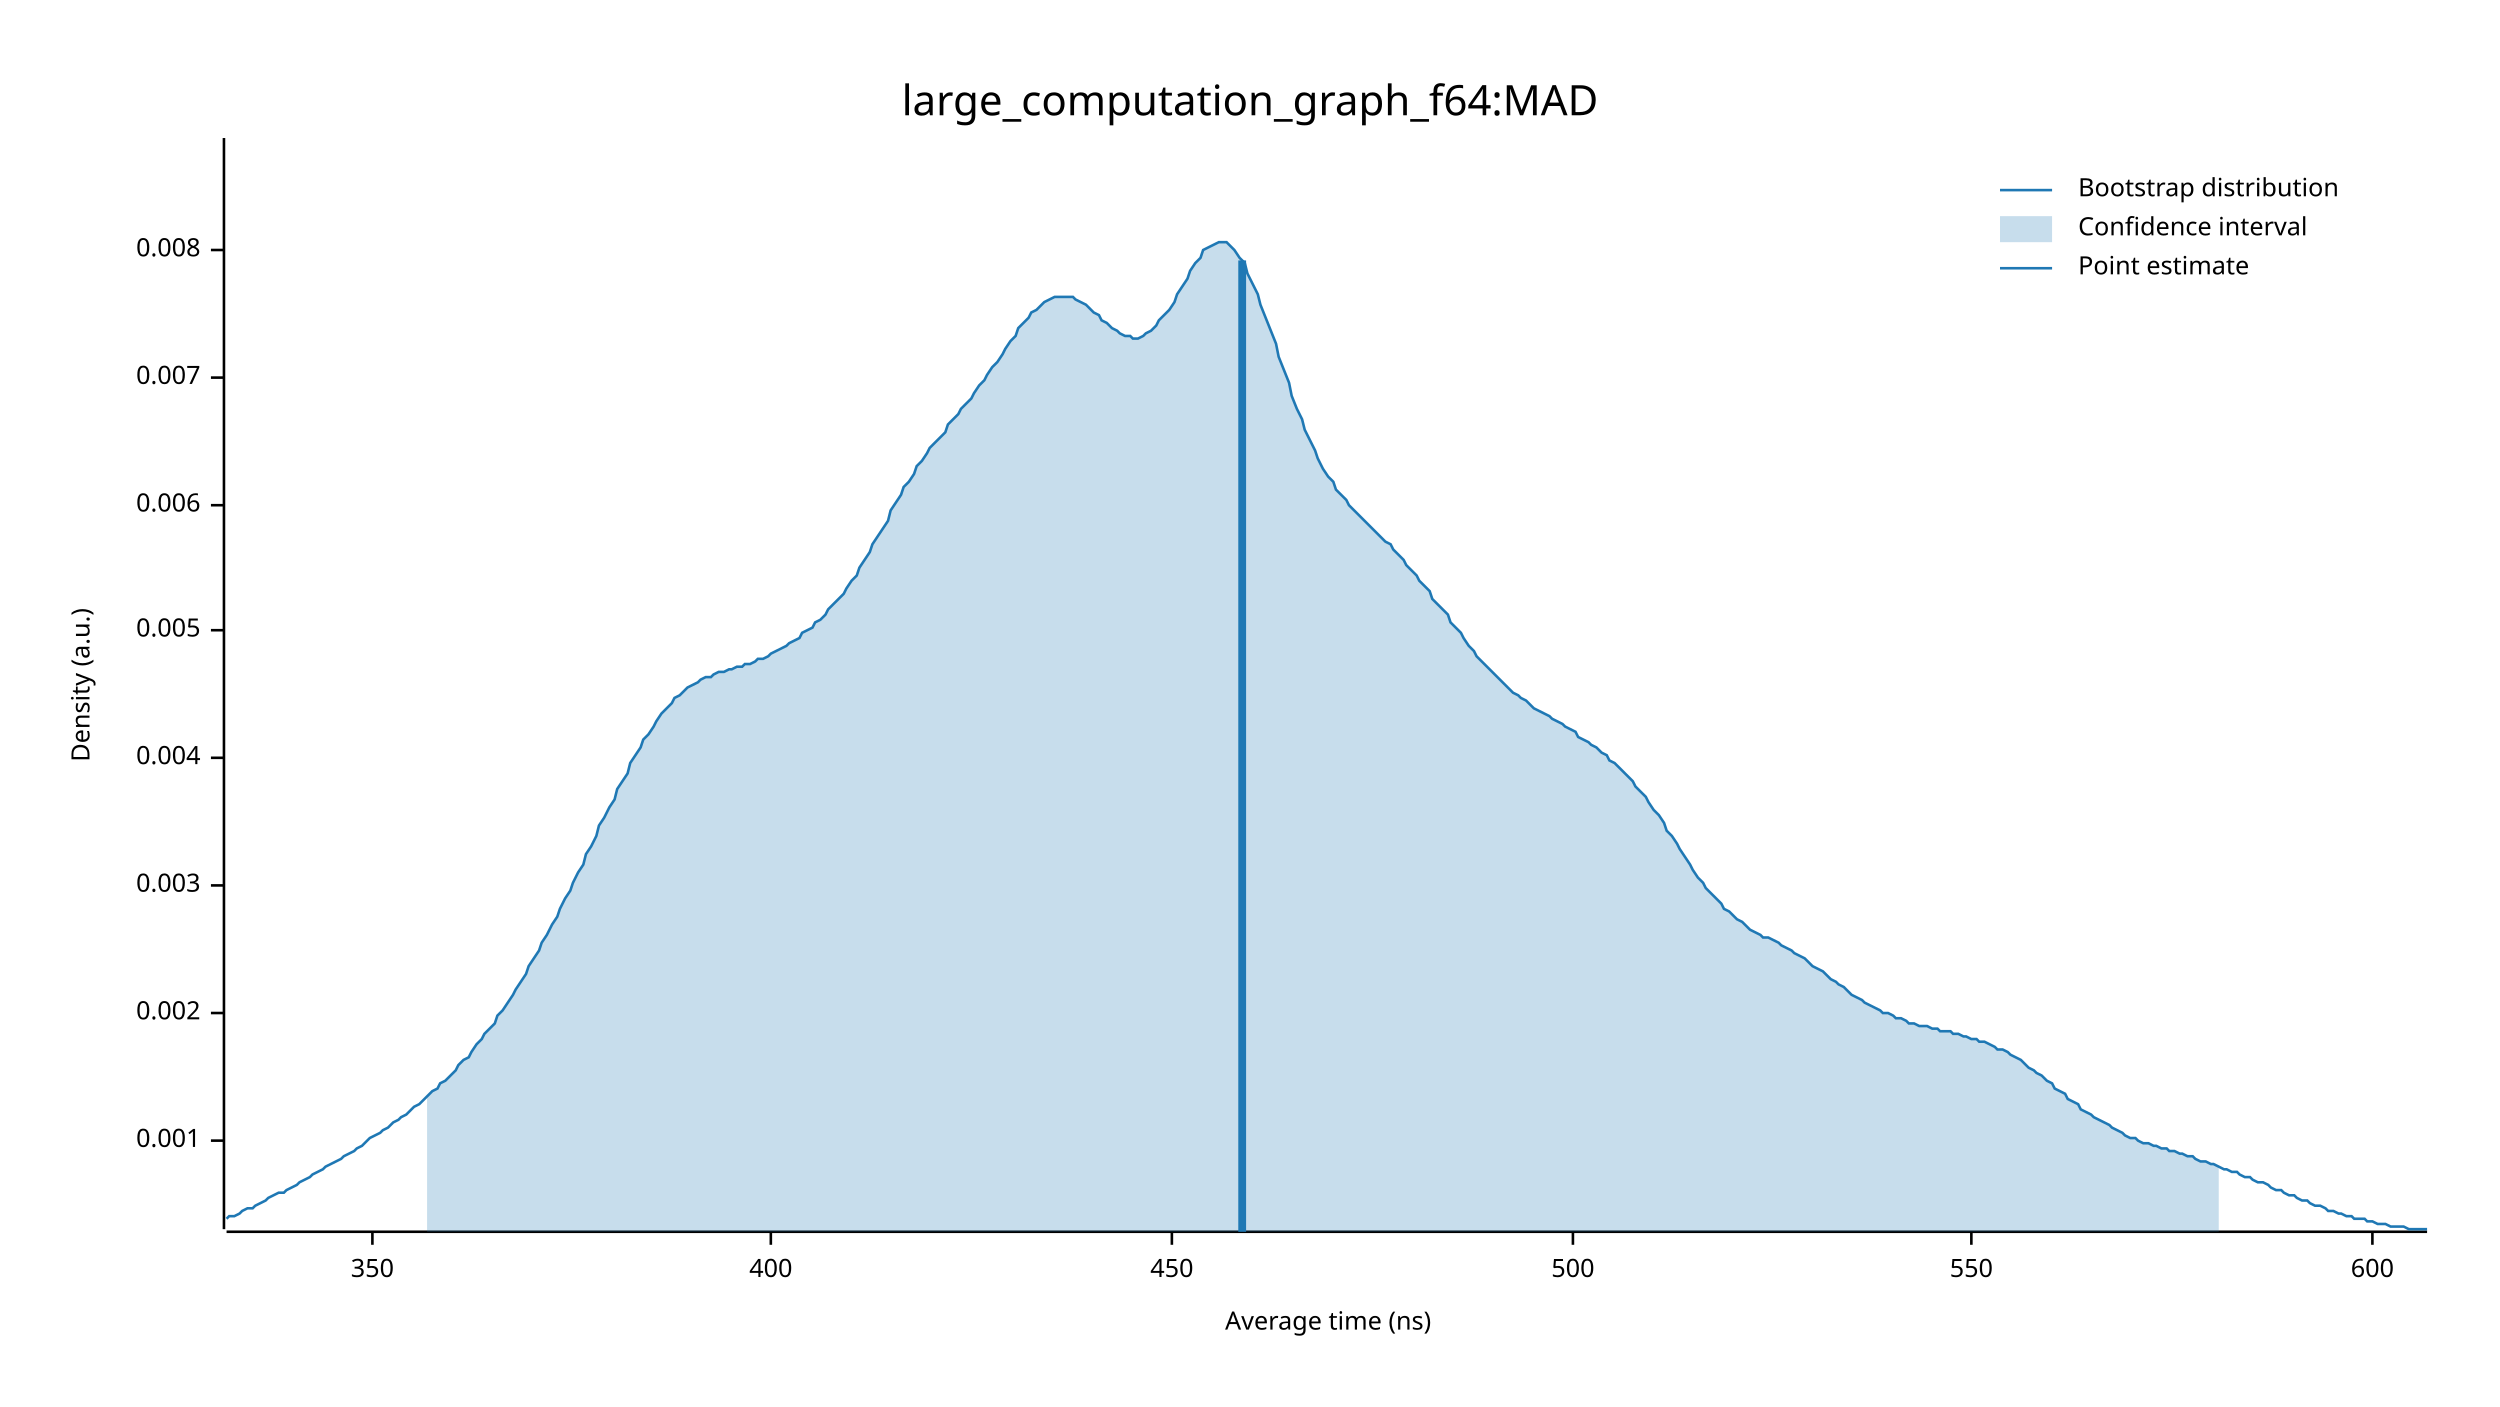
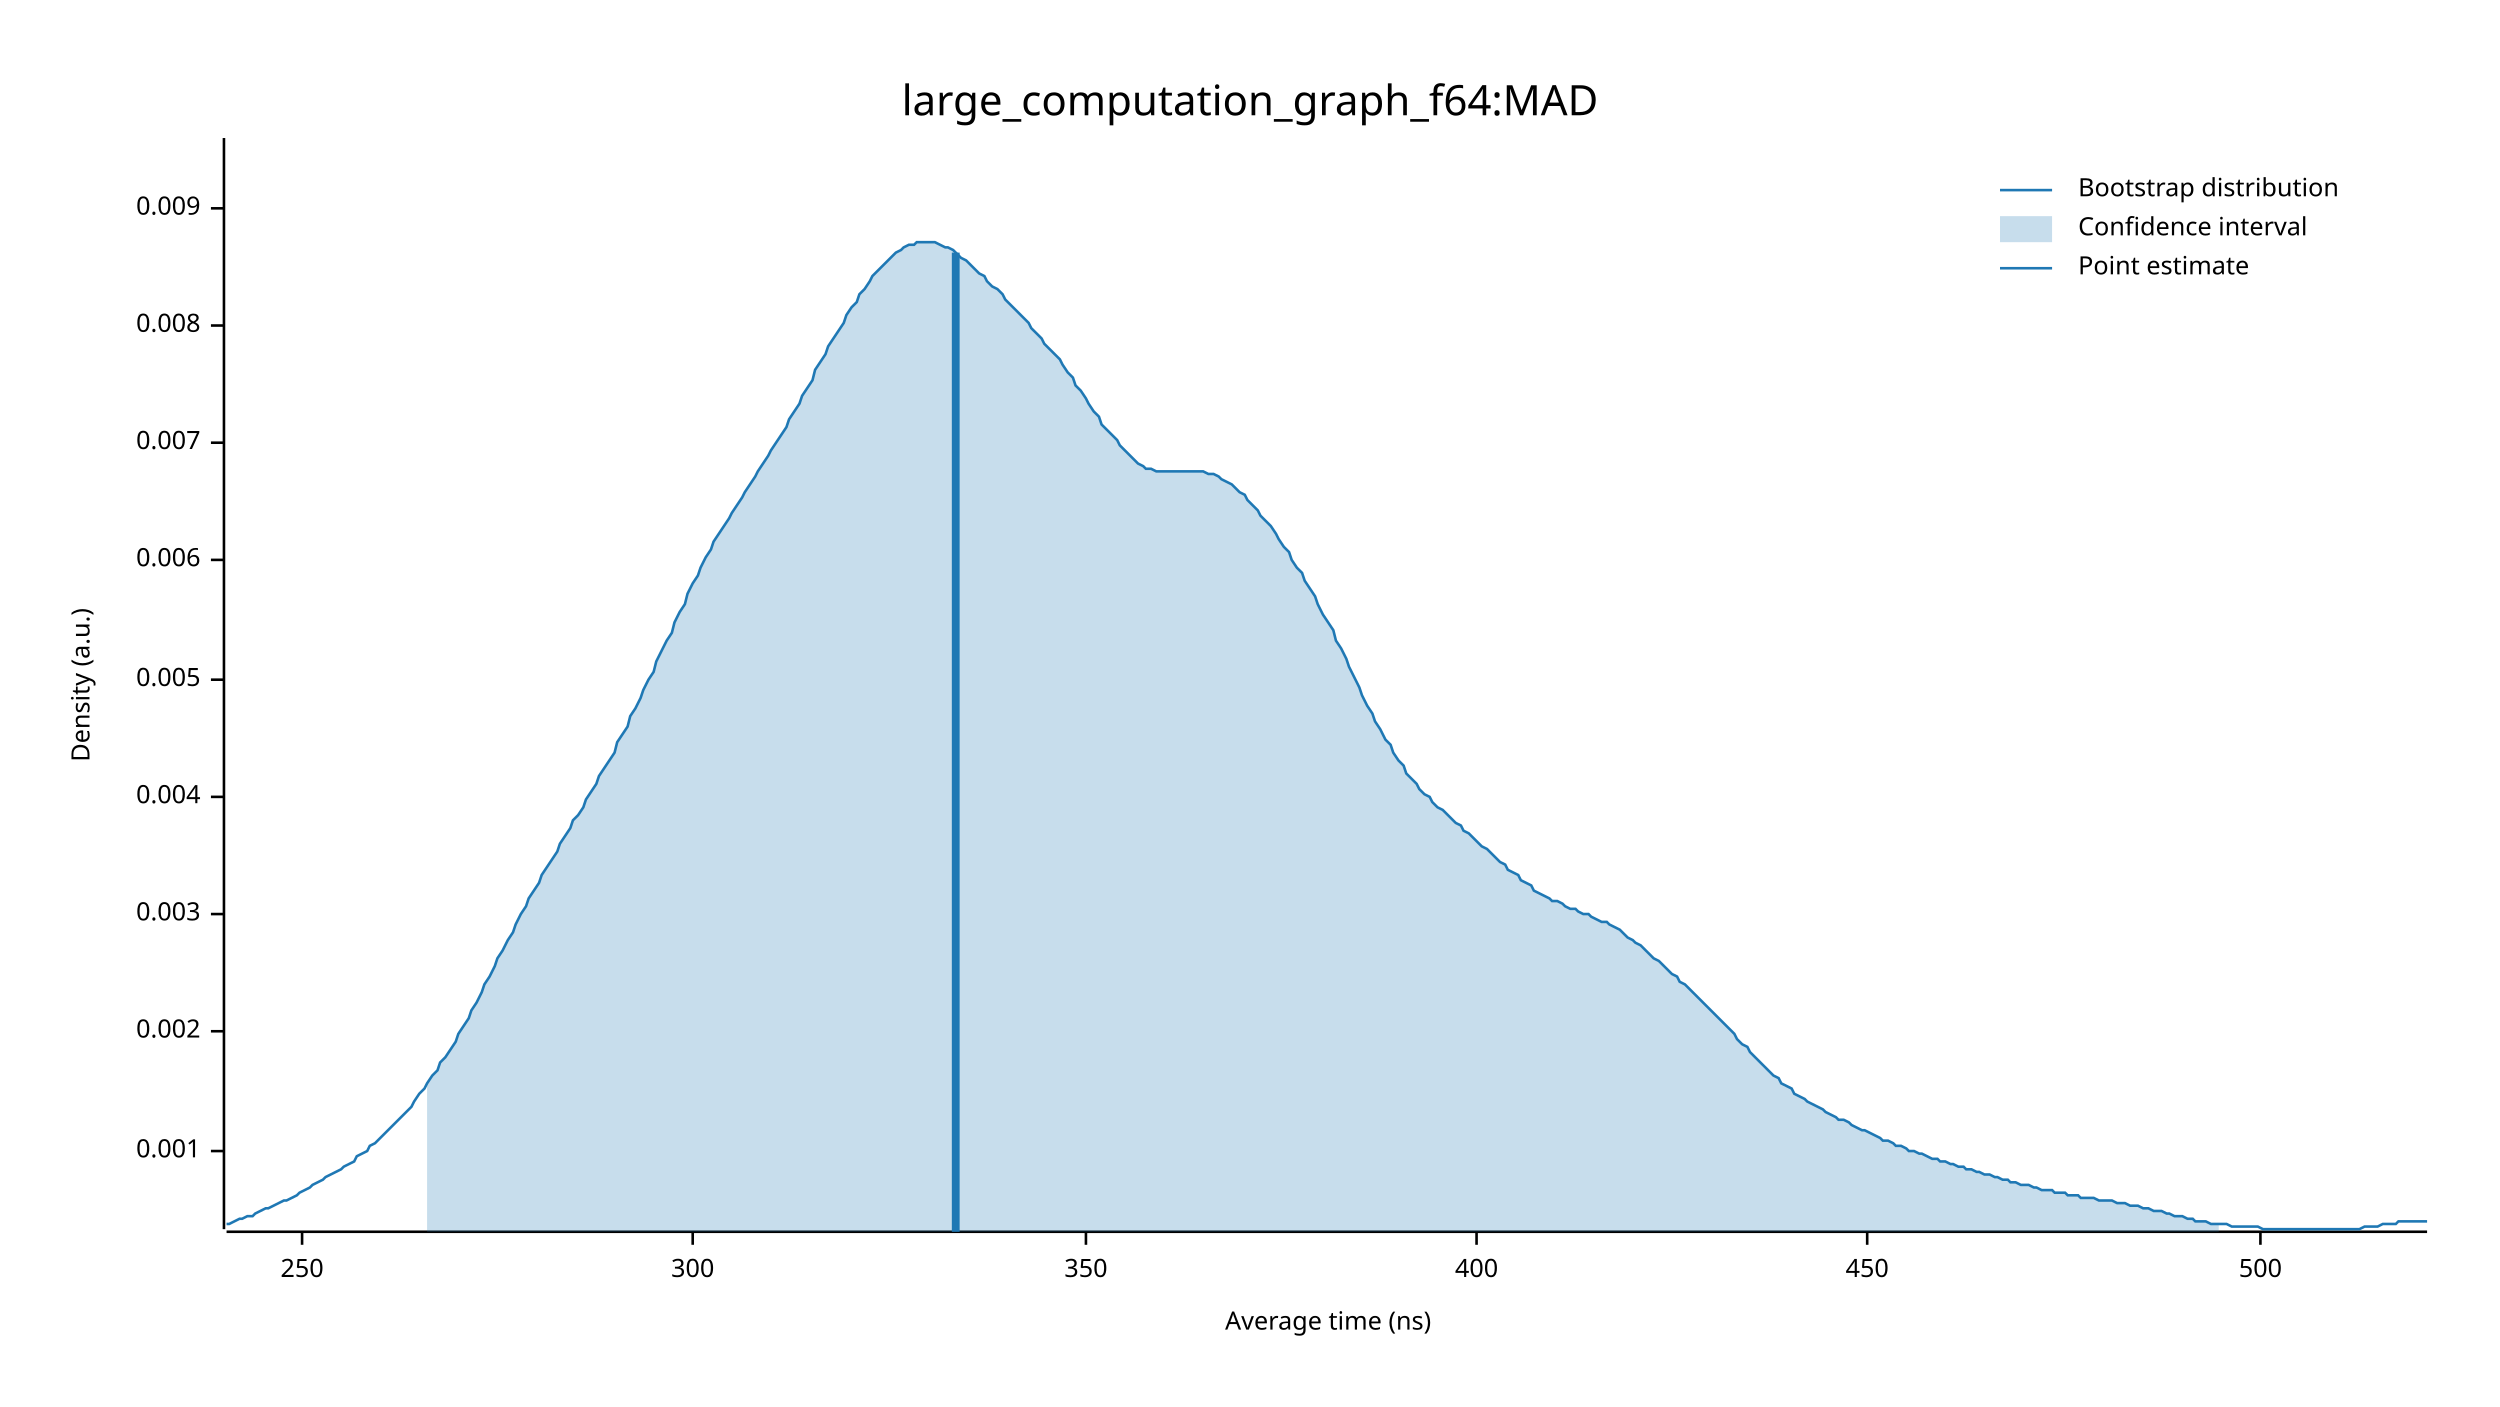
<svg xmlns="http://www.w3.org/2000/svg" width="960" height="540" viewBox="0 0 960 540">
  <text x="480" y="32" dy="0.76em" text-anchor="middle" font-family="sans-serif" font-size="16.129" opacity="1" fill="#000000">
large_computation_graph_f64:MAD
</text>
  <text x="27" y="263" dy="0.76em" text-anchor="middle" font-family="sans-serif" font-size="9.677" opacity="1" fill="#000000" transform="rotate(270, 27, 263)">
Density (a.u.)
</text>
  <text x="510" y="513" dy="-0.5ex" text-anchor="middle" font-family="sans-serif" font-size="9.677" opacity="1" fill="#000000">
Average time (ns)
</text>
  <polyline fill="none" opacity="1" stroke="#000000" stroke-width="1" points="86,53 86,472 " />
-   <text x="77" y="438" dy="0.5ex" text-anchor="end" font-family="sans-serif" font-size="9.677" opacity="1" fill="#000000">
+   <text x="77" y="442" dy="0.5ex" text-anchor="end" font-family="sans-serif" font-size="9.677" opacity="1" fill="#000000">
0.001
</text>
-   <polyline fill="none" opacity="1" stroke="#000000" stroke-width="1" points="81,438 86,438 " />
-   <text x="77" y="389" dy="0.5ex" text-anchor="end" font-family="sans-serif" font-size="9.677" opacity="1" fill="#000000">
+   <polyline fill="none" opacity="1" stroke="#000000" stroke-width="1" points="81,442 86,442 " />
+   <text x="77" y="396" dy="0.5ex" text-anchor="end" font-family="sans-serif" font-size="9.677" opacity="1" fill="#000000">
0.002
</text>
-   <polyline fill="none" opacity="1" stroke="#000000" stroke-width="1" points="81,389 86,389 " />
-   <text x="77" y="340" dy="0.5ex" text-anchor="end" font-family="sans-serif" font-size="9.677" opacity="1" fill="#000000">
+   <polyline fill="none" opacity="1" stroke="#000000" stroke-width="1" points="81,396 86,396 " />
+   <text x="77" y="351" dy="0.5ex" text-anchor="end" font-family="sans-serif" font-size="9.677" opacity="1" fill="#000000">
0.003
</text>
-   <polyline fill="none" opacity="1" stroke="#000000" stroke-width="1" points="81,340 86,340 " />
-   <text x="77" y="291" dy="0.5ex" text-anchor="end" font-family="sans-serif" font-size="9.677" opacity="1" fill="#000000">
+   <polyline fill="none" opacity="1" stroke="#000000" stroke-width="1" points="81,351 86,351 " />
+   <text x="77" y="306" dy="0.5ex" text-anchor="end" font-family="sans-serif" font-size="9.677" opacity="1" fill="#000000">
0.004
</text>
-   <polyline fill="none" opacity="1" stroke="#000000" stroke-width="1" points="81,291 86,291 " />
-   <text x="77" y="242" dy="0.5ex" text-anchor="end" font-family="sans-serif" font-size="9.677" opacity="1" fill="#000000">
+   <polyline fill="none" opacity="1" stroke="#000000" stroke-width="1" points="81,306 86,306 " />
+   <text x="77" y="261" dy="0.5ex" text-anchor="end" font-family="sans-serif" font-size="9.677" opacity="1" fill="#000000">
0.005
</text>
-   <polyline fill="none" opacity="1" stroke="#000000" stroke-width="1" points="81,242 86,242 " />
-   <text x="77" y="194" dy="0.5ex" text-anchor="end" font-family="sans-serif" font-size="9.677" opacity="1" fill="#000000">
+   <polyline fill="none" opacity="1" stroke="#000000" stroke-width="1" points="81,261 86,261 " />
+   <text x="77" y="215" dy="0.5ex" text-anchor="end" font-family="sans-serif" font-size="9.677" opacity="1" fill="#000000">
0.006
</text>
-   <polyline fill="none" opacity="1" stroke="#000000" stroke-width="1" points="81,194 86,194 " />
-   <text x="77" y="145" dy="0.5ex" text-anchor="end" font-family="sans-serif" font-size="9.677" opacity="1" fill="#000000">
+   <polyline fill="none" opacity="1" stroke="#000000" stroke-width="1" points="81,215 86,215 " />
+   <text x="77" y="170" dy="0.5ex" text-anchor="end" font-family="sans-serif" font-size="9.677" opacity="1" fill="#000000">
0.007
</text>
-   <polyline fill="none" opacity="1" stroke="#000000" stroke-width="1" points="81,145 86,145 " />
-   <text x="77" y="96" dy="0.5ex" text-anchor="end" font-family="sans-serif" font-size="9.677" opacity="1" fill="#000000">
+   <polyline fill="none" opacity="1" stroke="#000000" stroke-width="1" points="81,170 86,170 " />
+   <text x="77" y="125" dy="0.5ex" text-anchor="end" font-family="sans-serif" font-size="9.677" opacity="1" fill="#000000">
0.008
</text>
-   <polyline fill="none" opacity="1" stroke="#000000" stroke-width="1" points="81,96 86,96 " />
+   <polyline fill="none" opacity="1" stroke="#000000" stroke-width="1" points="81,125 86,125 " />
+   <text x="77" y="80" dy="0.5ex" text-anchor="end" font-family="sans-serif" font-size="9.677" opacity="1" fill="#000000">
+ 0.009
+ </text>
+   <polyline fill="none" opacity="1" stroke="#000000" stroke-width="1" points="81,80 86,80 " />
  <polyline fill="none" opacity="1" stroke="#000000" stroke-width="1" points="87,473 932,473 " />
-   <text x="143" y="483" dy="0.76em" text-anchor="middle" font-family="sans-serif" font-size="9.677" opacity="1" fill="#000000">
+   <text x="116" y="483" dy="0.76em" text-anchor="middle" font-family="sans-serif" font-size="9.677" opacity="1" fill="#000000">
+ 250
+ </text>
+   <polyline fill="none" opacity="1" stroke="#000000" stroke-width="1" points="116,473 116,478 " />
+   <text x="266" y="483" dy="0.76em" text-anchor="middle" font-family="sans-serif" font-size="9.677" opacity="1" fill="#000000">
+ 300
+ </text>
+   <polyline fill="none" opacity="1" stroke="#000000" stroke-width="1" points="266,473 266,478 " />
+   <text x="417" y="483" dy="0.76em" text-anchor="middle" font-family="sans-serif" font-size="9.677" opacity="1" fill="#000000">
350
</text>
-   <polyline fill="none" opacity="1" stroke="#000000" stroke-width="1" points="143,473 143,478 " />
-   <text x="296" y="483" dy="0.76em" text-anchor="middle" font-family="sans-serif" font-size="9.677" opacity="1" fill="#000000">
+   <polyline fill="none" opacity="1" stroke="#000000" stroke-width="1" points="417,473 417,478 " />
+   <text x="567" y="483" dy="0.76em" text-anchor="middle" font-family="sans-serif" font-size="9.677" opacity="1" fill="#000000">
400
</text>
-   <polyline fill="none" opacity="1" stroke="#000000" stroke-width="1" points="296,473 296,478 " />
-   <text x="450" y="483" dy="0.76em" text-anchor="middle" font-family="sans-serif" font-size="9.677" opacity="1" fill="#000000">
+   <polyline fill="none" opacity="1" stroke="#000000" stroke-width="1" points="567,473 567,478 " />
+   <text x="717" y="483" dy="0.76em" text-anchor="middle" font-family="sans-serif" font-size="9.677" opacity="1" fill="#000000">
450
</text>
-   <polyline fill="none" opacity="1" stroke="#000000" stroke-width="1" points="450,473 450,478 " />
-   <text x="604" y="483" dy="0.76em" text-anchor="middle" font-family="sans-serif" font-size="9.677" opacity="1" fill="#000000">
+   <polyline fill="none" opacity="1" stroke="#000000" stroke-width="1" points="717,473 717,478 " />
+   <text x="868" y="483" dy="0.76em" text-anchor="middle" font-family="sans-serif" font-size="9.677" opacity="1" fill="#000000">
500
</text>
-   <polyline fill="none" opacity="1" stroke="#000000" stroke-width="1" points="604,473 604,478 " />
-   <text x="757" y="483" dy="0.76em" text-anchor="middle" font-family="sans-serif" font-size="9.677" opacity="1" fill="#000000">
- 550
- </text>
-   <polyline fill="none" opacity="1" stroke="#000000" stroke-width="1" points="757,473 757,478 " />
-   <text x="911" y="483" dy="0.76em" text-anchor="middle" font-family="sans-serif" font-size="9.677" opacity="1" fill="#000000">
- 600
- </text>
-   <polyline fill="none" opacity="1" stroke="#000000" stroke-width="1" points="911,473 911,478 " />
-   <polyline fill="none" opacity="1" stroke="#1F78B4" stroke-width="1" points="87,468 88,467 90,467 92,466 93,465 95,464 97,464 98,463 100,462 102,461 103,460 105,459 107,458 109,458 110,457 112,456 114,455 115,454 117,453 119,452 120,451 122,450 124,449 125,448 127,447 129,446 131,445 132,444 134,443 136,442 137,441 139,440 141,438 142,437 144,436 146,435 147,434 149,433 151,431 153,430 154,429 156,428 158,426 159,425 161,424 163,422 164,421 166,419 168,418 169,416 171,415 173,413 175,411 176,409 178,407 180,406 181,404 183,401 185,399 186,397 188,395 190,393 191,390 193,388 195,385 197,382 198,380 200,377 202,374 203,371 205,368 207,365 208,362 210,359 212,355 214,352 215,349 217,345 219,342 220,339 222,335 224,332 225,328 227,325 229,321 230,317 232,314 234,310 236,307 237,303 239,300 241,297 242,293 244,290 246,287 247,284 249,282 251,279 252,277 254,274 256,272 258,270 259,268 261,267 263,265 264,264 266,263 268,262 269,261 271,260 273,260 274,259 276,258 278,258 280,257 281,257 283,256 285,256 286,255 288,255 290,254 291,253 293,253 295,252 296,251 298,250 300,249 302,248 303,247 305,246 307,245 308,243 310,242 312,241 313,239 315,238 317,236 318,234 320,232 322,230 324,228 325,226 327,223 329,221 330,218 332,215 334,212 335,209 337,206 339,203 341,200 342,196 344,193 346,190 347,187 349,185 351,182 352,179 354,177 356,174 357,172 359,170 361,168 363,166 364,163 366,161 368,159 369,157 371,155 373,153 374,151 376,148 378,146 379,144 381,141 383,139 385,136 386,134 388,131 390,129 391,126 393,124 395,122 396,120 398,119 400,117 401,116 403,115 405,114 407,114 408,114 410,114 412,114 413,115 415,116 417,117 418,118 420,120 422,121 423,123 425,124 427,126 429,127 430,128 432,129 434,129 435,130 437,130 439,129 440,128 442,127 444,125 445,123 447,121 449,119 451,116 452,113 454,110 456,107 457,104 459,101 461,99 462,96 464,95 466,94 468,93 469,93 471,93 473,95 474,96 476,99 478,101 479,105 481,109 483,113 484,117 486,122 488,127 490,132 491,137 493,142 495,147 496,152 498,157 500,161 501,165 503,169 505,173 506,176 508,180 510,183 512,185 513,188 515,190 517,192 518,194 520,196 522,198 523,199 525,201 527,203 528,204 530,206 532,208 534,209 535,211 537,213 539,215 540,217 542,219 544,221 545,223 547,225 549,227 550,230 552,232 554,234 556,236 557,239 559,241 561,243 562,245 564,248 566,250 567,252 569,254 571,256 573,258 574,259 576,261 578,263 579,264 581,266 583,267 584,268 586,269 588,271 589,272 591,273 593,274 595,275 596,276 598,277 600,278 601,279 603,280 605,281 606,283 608,284 610,285 611,286 613,287 615,289 617,290 618,292 620,293 622,295 623,296 625,298 627,300 628,302 630,304 632,306 633,308 635,311 637,313 639,316 640,319 642,321 644,324 645,326 647,329 649,332 650,334 652,337 654,339 655,341 657,343 659,345 661,347 662,349 664,350 666,352 667,353 669,354 671,356 672,357 674,358 676,359 677,360 679,360 681,361 683,362 684,363 686,364 688,365 689,366 691,367 693,368 694,369 696,371 698,372 700,373 701,374 703,376 705,377 706,378 708,379 710,381 711,382 713,383 715,384 716,385 718,386 720,387 722,388 723,389 725,389 727,390 728,391 730,391 732,392 733,393 735,393 737,394 738,394 740,394 742,395 744,395 745,396 747,396 749,396 750,397 752,397 754,398 755,398 757,399 759,399 760,400 762,400 764,401 766,402 767,403 769,403 771,404 772,405 774,406 776,407 777,408 779,410 781,411 782,412 784,413 786,415 788,416 789,418 791,419 793,420 794,422 796,423 798,424 799,426 801,427 803,428 804,429 806,430 808,431 810,432 811,433 813,434 815,435 816,436 818,437 820,437 821,438 823,439 825,439 827,440 828,440 830,441 832,441 833,442 835,442 837,443 838,443 840,444 842,444 843,445 845,446 847,446 849,447 850,447 852,448 854,449 855,449 857,450 859,450 860,451 862,452 864,452 865,453 867,454 869,454 871,455 872,456 874,457 876,457 877,458 879,459 881,459 882,460 884,461 886,461 887,462 889,463 891,463 893,464 894,465 896,465 898,466 899,466 901,467 903,467 904,468 906,468 908,468 909,469 911,469 913,470 915,470 916,470 918,471 920,471 921,471 923,471 925,472 926,472 928,472 930,472 932,472 " />
-   <polygon opacity="0.25" fill="#1F78B4" points="164,421 166,419 168,418 169,416 171,415 173,413 175,411 176,409 178,407 180,406 181,404 183,401 185,399 186,397 188,395 190,393 191,390 193,388 195,385 197,382 198,380 200,377 202,374 203,371 205,368 207,365 208,362 210,359 212,355 214,352 215,349 217,345 219,342 220,339 222,335 224,332 225,328 227,325 229,321 230,317 232,314 234,310 236,307 237,303 239,300 241,297 242,293 244,290 246,287 247,284 249,282 251,279 252,277 254,274 256,272 258,270 259,268 261,267 263,265 264,264 266,263 268,262 269,261 271,260 273,260 274,259 276,258 278,258 280,257 281,257 283,256 285,256 286,255 288,255 290,254 291,253 293,253 295,252 296,251 298,250 300,249 302,248 303,247 305,246 307,245 308,243 310,242 312,241 313,239 315,238 317,236 318,234 320,232 322,230 324,228 325,226 327,223 329,221 330,218 332,215 334,212 335,209 337,206 339,203 341,200 342,196 344,193 346,190 347,187 349,185 351,182 352,179 354,177 356,174 357,172 359,170 361,168 363,166 364,163 366,161 368,159 369,157 371,155 373,153 374,151 376,148 378,146 379,144 381,141 383,139 385,136 386,134 388,131 390,129 391,126 393,124 395,122 396,120 398,119 400,117 401,116 403,115 405,114 407,114 408,114 410,114 412,114 413,115 415,116 417,117 418,118 420,120 422,121 423,123 425,124 427,126 429,127 430,128 432,129 434,129 435,130 437,130 439,129 440,128 442,127 444,125 445,123 447,121 449,119 451,116 452,113 454,110 456,107 457,104 459,101 461,99 462,96 464,95 466,94 468,93 469,93 471,93 473,95 474,96 476,99 478,101 479,105 481,109 483,113 484,117 486,122 488,127 490,132 491,137 493,142 495,147 496,152 498,157 500,161 501,165 503,169 505,173 506,176 508,180 510,183 512,185 513,188 515,190 517,192 518,194 520,196 522,198 523,199 525,201 527,203 528,204 530,206 532,208 534,209 535,211 537,213 539,215 540,217 542,219 544,221 545,223 547,225 549,227 550,230 552,232 554,234 556,236 557,239 559,241 561,243 562,245 564,248 566,250 567,252 569,254 571,256 573,258 574,259 576,261 578,263 579,264 581,266 583,267 584,268 586,269 588,271 589,272 591,273 593,274 595,275 596,276 598,277 600,278 601,279 603,280 605,281 606,283 608,284 610,285 611,286 613,287 615,289 617,290 618,292 620,293 622,295 623,296 625,298 627,300 628,302 630,304 632,306 633,308 635,311 637,313 639,316 640,319 642,321 644,324 645,326 647,329 649,332 650,334 652,337 654,339 655,341 657,343 659,345 661,347 662,349 664,350 666,352 667,353 669,354 671,356 672,357 674,358 676,359 677,360 679,360 681,361 683,362 684,363 686,364 688,365 689,366 691,367 693,368 694,369 696,371 698,372 700,373 701,374 703,376 705,377 706,378 708,379 710,381 711,382 713,383 715,384 716,385 718,386 720,387 722,388 723,389 725,389 727,390 728,391 730,391 732,392 733,393 735,393 737,394 738,394 740,394 742,395 744,395 745,396 747,396 749,396 750,397 752,397 754,398 755,398 757,399 759,399 760,400 762,400 764,401 766,402 767,403 769,403 771,404 772,405 774,406 776,407 777,408 779,410 781,411 782,412 784,413 786,415 788,416 789,418 791,419 793,420 794,422 796,423 798,424 799,426 801,427 803,428 804,429 806,430 808,431 810,432 811,433 813,434 815,435 816,436 818,437 820,437 821,438 823,439 825,439 827,440 828,440 830,441 832,441 833,442 835,442 837,443 838,443 840,444 842,444 843,445 845,446 847,446 849,447 850,447 852,448 852,473 164,473 " />
-   <polyline fill="none" opacity="1" stroke="#1F78B4" stroke-width="3" points="477,473 477,100 " />
+   <polyline fill="none" opacity="1" stroke="#000000" stroke-width="1" points="868,473 868,478 " />
+   <polyline fill="none" opacity="1" stroke="#1F78B4" stroke-width="1" points="87,470 88,470 90,469 92,468 93,468 95,467 97,467 98,466 100,465 102,464 103,464 105,463 107,462 109,461 110,461 112,460 114,459 115,458 117,457 119,456 120,455 122,454 124,453 125,452 127,451 129,450 131,449 132,448 134,447 136,446 137,444 139,443 141,442 142,440 144,439 146,437 147,436 149,434 151,432 153,430 154,429 156,427 158,425 159,423 161,420 163,418 164,416 166,413 168,411 169,408 171,406 173,403 175,400 176,397 178,394 180,391 181,388 183,385 185,381 186,378 188,375 190,371 191,368 193,365 195,361 197,358 198,355 200,351 202,348 203,345 205,342 207,339 208,336 210,333 212,330 214,327 215,324 217,321 219,318 220,315 222,313 224,310 225,307 227,304 229,301 230,298 232,295 234,292 236,289 237,285 239,282 241,279 242,275 244,272 246,268 247,265 249,261 251,258 252,254 254,250 256,246 258,243 259,239 261,235 263,232 264,228 266,224 268,221 269,218 271,214 273,211 274,208 276,205 278,202 280,199 281,197 283,194 285,191 286,189 288,186 290,183 291,181 293,178 295,175 296,173 298,170 300,167 302,164 303,161 305,158 307,155 308,152 310,149 312,146 313,142 315,139 317,136 318,133 320,130 322,127 324,124 325,121 327,118 329,116 330,113 332,111 334,108 335,106 337,104 339,102 341,100 342,99 344,97 346,96 347,95 349,94 351,94 352,93 354,93 356,93 357,93 359,93 361,94 363,95 364,95 366,96 368,98 369,99 371,100 373,102 374,103 376,105 378,106 379,108 381,110 383,111 385,113 386,115 388,117 390,119 391,120 393,122 395,124 396,126 398,128 400,130 401,132 403,134 405,136 407,138 408,140 410,143 412,145 413,148 415,150 417,153 418,155 420,158 422,160 423,163 425,165 427,167 429,169 430,171 432,173 434,175 435,176 437,178 439,179 440,180 442,180 444,181 445,181 447,181 449,181 451,181 452,181 454,181 456,181 457,181 459,181 461,181 462,181 464,182 466,182 468,183 469,184 471,185 473,186 474,187 476,189 478,190 479,192 481,194 483,196 484,198 486,200 488,202 490,205 491,207 493,210 495,212 496,215 498,218 500,220 501,223 503,226 505,229 506,232 508,236 510,239 512,242 513,246 515,249 517,253 518,256 520,260 522,264 523,267 525,271 527,274 528,277 530,280 532,284 534,286 535,289 537,292 539,294 540,297 542,299 544,301 545,303 547,305 549,306 550,308 552,310 554,311 556,313 557,314 559,316 561,317 562,319 564,320 566,322 567,323 569,325 571,326 573,328 574,329 576,331 578,332 579,334 581,335 583,336 584,338 586,339 588,340 589,342 591,343 593,344 595,345 596,346 598,346 600,347 601,348 603,349 605,349 606,350 608,351 610,351 611,352 613,353 615,354 617,354 618,355 620,356 622,357 623,358 625,360 627,361 628,362 630,363 632,365 633,366 635,368 637,369 639,371 640,372 642,374 644,375 645,377 647,378 649,380 650,381 652,383 654,385 655,386 657,388 659,390 661,392 662,393 664,395 666,397 667,399 669,401 671,402 672,404 674,406 676,408 677,409 679,411 681,413 683,414 684,416 686,417 688,418 689,420 691,421 693,422 694,423 696,424 698,425 700,426 701,427 703,428 705,429 706,430 708,430 710,431 711,432 713,433 715,434 716,434 718,435 720,436 722,437 723,438 725,438 727,439 728,440 730,440 732,441 733,442 735,442 737,443 738,443 740,444 742,445 744,445 745,446 747,446 749,447 750,447 752,448 754,448 755,449 757,449 759,450 760,450 762,451 764,451 766,452 767,452 769,453 771,453 772,454 774,454 776,455 777,455 779,455 781,456 782,456 784,457 786,457 788,457 789,458 791,458 793,458 794,459 796,459 798,459 799,460 801,460 803,460 804,460 806,461 808,461 810,461 811,461 813,462 815,462 816,462 818,463 820,463 821,463 823,464 825,464 827,465 828,465 830,465 832,466 833,466 835,467 837,467 838,467 840,468 842,468 843,469 845,469 847,469 849,470 850,470 852,470 854,470 855,470 857,471 859,471 860,471 862,471 864,471 865,471 867,471 869,472 871,472 872,472 874,472 876,472 877,472 879,472 881,472 882,472 884,472 886,472 887,472 889,472 891,472 893,472 894,472 896,472 898,472 899,472 901,472 903,472 904,472 906,472 908,471 909,471 911,471 913,471 915,470 916,470 918,470 920,470 921,469 923,469 925,469 926,469 928,469 930,469 932,469 " />
+   <polygon opacity="0.25" fill="#1F78B4" points="164,416 166,413 168,411 169,408 171,406 173,403 175,400 176,397 178,394 180,391 181,388 183,385 185,381 186,378 188,375 190,371 191,368 193,365 195,361 197,358 198,355 200,351 202,348 203,345 205,342 207,339 208,336 210,333 212,330 214,327 215,324 217,321 219,318 220,315 222,313 224,310 225,307 227,304 229,301 230,298 232,295 234,292 236,289 237,285 239,282 241,279 242,275 244,272 246,268 247,265 249,261 251,258 252,254 254,250 256,246 258,243 259,239 261,235 263,232 264,228 266,224 268,221 269,218 271,214 273,211 274,208 276,205 278,202 280,199 281,197 283,194 285,191 286,189 288,186 290,183 291,181 293,178 295,175 296,173 298,170 300,167 302,164 303,161 305,158 307,155 308,152 310,149 312,146 313,142 315,139 317,136 318,133 320,130 322,127 324,124 325,121 327,118 329,116 330,113 332,111 334,108 335,106 337,104 339,102 341,100 342,99 344,97 346,96 347,95 349,94 351,94 352,93 354,93 356,93 357,93 359,93 361,94 363,95 364,95 366,96 368,98 369,99 371,100 373,102 374,103 376,105 378,106 379,108 381,110 383,111 385,113 386,115 388,117 390,119 391,120 393,122 395,124 396,126 398,128 400,130 401,132 403,134 405,136 407,138 408,140 410,143 412,145 413,148 415,150 417,153 418,155 420,158 422,160 423,163 425,165 427,167 429,169 430,171 432,173 434,175 435,176 437,178 439,179 440,180 442,180 444,181 445,181 447,181 449,181 451,181 452,181 454,181 456,181 457,181 459,181 461,181 462,181 464,182 466,182 468,183 469,184 471,185 473,186 474,187 476,189 478,190 479,192 481,194 483,196 484,198 486,200 488,202 490,205 491,207 493,210 495,212 496,215 498,218 500,220 501,223 503,226 505,229 506,232 508,236 510,239 512,242 513,246 515,249 517,253 518,256 520,260 522,264 523,267 525,271 527,274 528,277 530,280 532,284 534,286 535,289 537,292 539,294 540,297 542,299 544,301 545,303 547,305 549,306 550,308 552,310 554,311 556,313 557,314 559,316 561,317 562,319 564,320 566,322 567,323 569,325 571,326 573,328 574,329 576,331 578,332 579,334 581,335 583,336 584,338 586,339 588,340 589,342 591,343 593,344 595,345 596,346 598,346 600,347 601,348 603,349 605,349 606,350 608,351 610,351 611,352 613,353 615,354 617,354 618,355 620,356 622,357 623,358 625,360 627,361 628,362 630,363 632,365 633,366 635,368 637,369 639,371 640,372 642,374 644,375 645,377 647,378 649,380 650,381 652,383 654,385 655,386 657,388 659,390 661,392 662,393 664,395 666,397 667,399 669,401 671,402 672,404 674,406 676,408 677,409 679,411 681,413 683,414 684,416 686,417 688,418 689,420 691,421 693,422 694,423 696,424 698,425 700,426 701,427 703,428 705,429 706,430 708,430 710,431 711,432 713,433 715,434 716,434 718,435 720,436 722,437 723,438 725,438 727,439 728,440 730,440 732,441 733,442 735,442 737,443 738,443 740,444 742,445 744,445 745,446 747,446 749,447 750,447 752,448 754,448 755,449 757,449 759,450 760,450 762,451 764,451 766,452 767,452 769,453 771,453 772,454 774,454 776,455 777,455 779,455 781,456 782,456 784,457 786,457 788,457 789,458 791,458 793,458 794,459 796,459 798,459 799,460 801,460 803,460 804,460 806,461 808,461 810,461 811,461 813,462 815,462 816,462 818,463 820,463 821,463 823,464 825,464 827,465 828,465 830,465 832,466 833,466 835,467 837,467 838,467 840,468 842,468 843,469 845,469 847,469 849,470 850,470 852,470 852,473 164,473 " />
+   <polyline fill="none" opacity="1" stroke="#1F78B4" stroke-width="3" points="367,473 367,97 " />
  <text x="798" y="68" dy="0.76em" text-anchor="start" font-family="sans-serif" font-size="9.677" opacity="1" fill="#000000">
Bootstrap distribution
</text>
  <text x="798" y="83" dy="0.76em" text-anchor="start" font-family="sans-serif" font-size="9.677" opacity="1" fill="#000000">
Confidence interval
</text>
  <text x="798" y="98" dy="0.76em" text-anchor="start" font-family="sans-serif" font-size="9.677" opacity="1" fill="#000000">
Point estimate
</text>
  <polyline fill="none" opacity="1" stroke="#1F78B4" stroke-width="1" points="768,73 788,73 " />
  <rect x="768" y="83" width="20" height="10" opacity="0.25" fill="#1F78B4" stroke="none" />
  <polyline fill="none" opacity="1" stroke="#1F78B4" stroke-width="1" points="768,103 788,103 " />
</svg>
